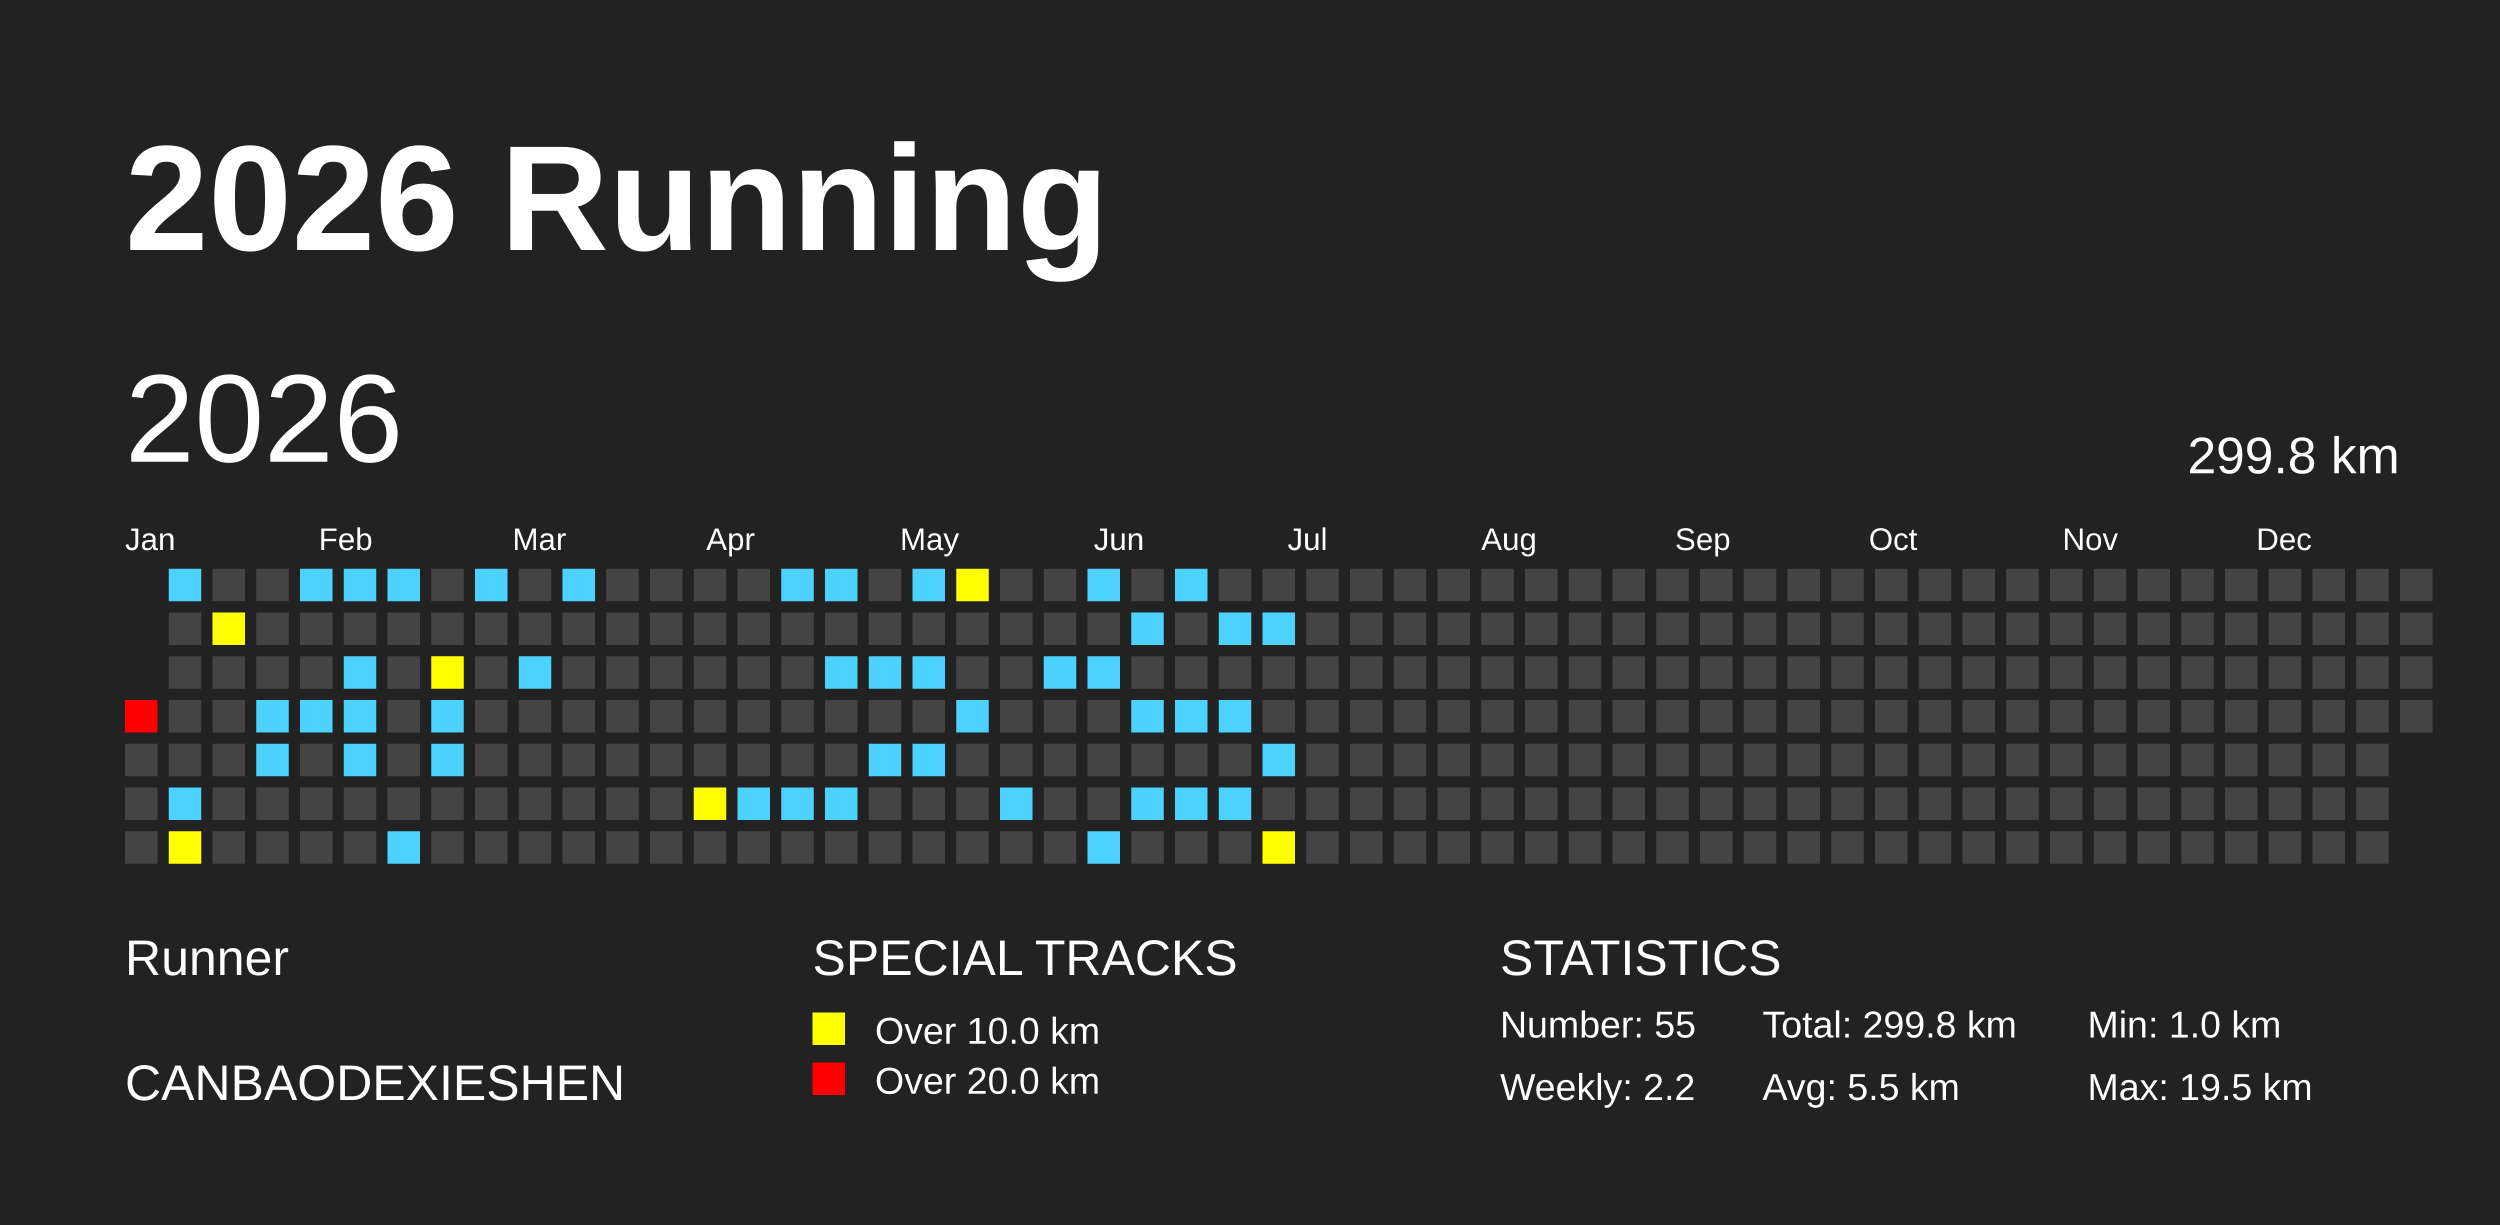
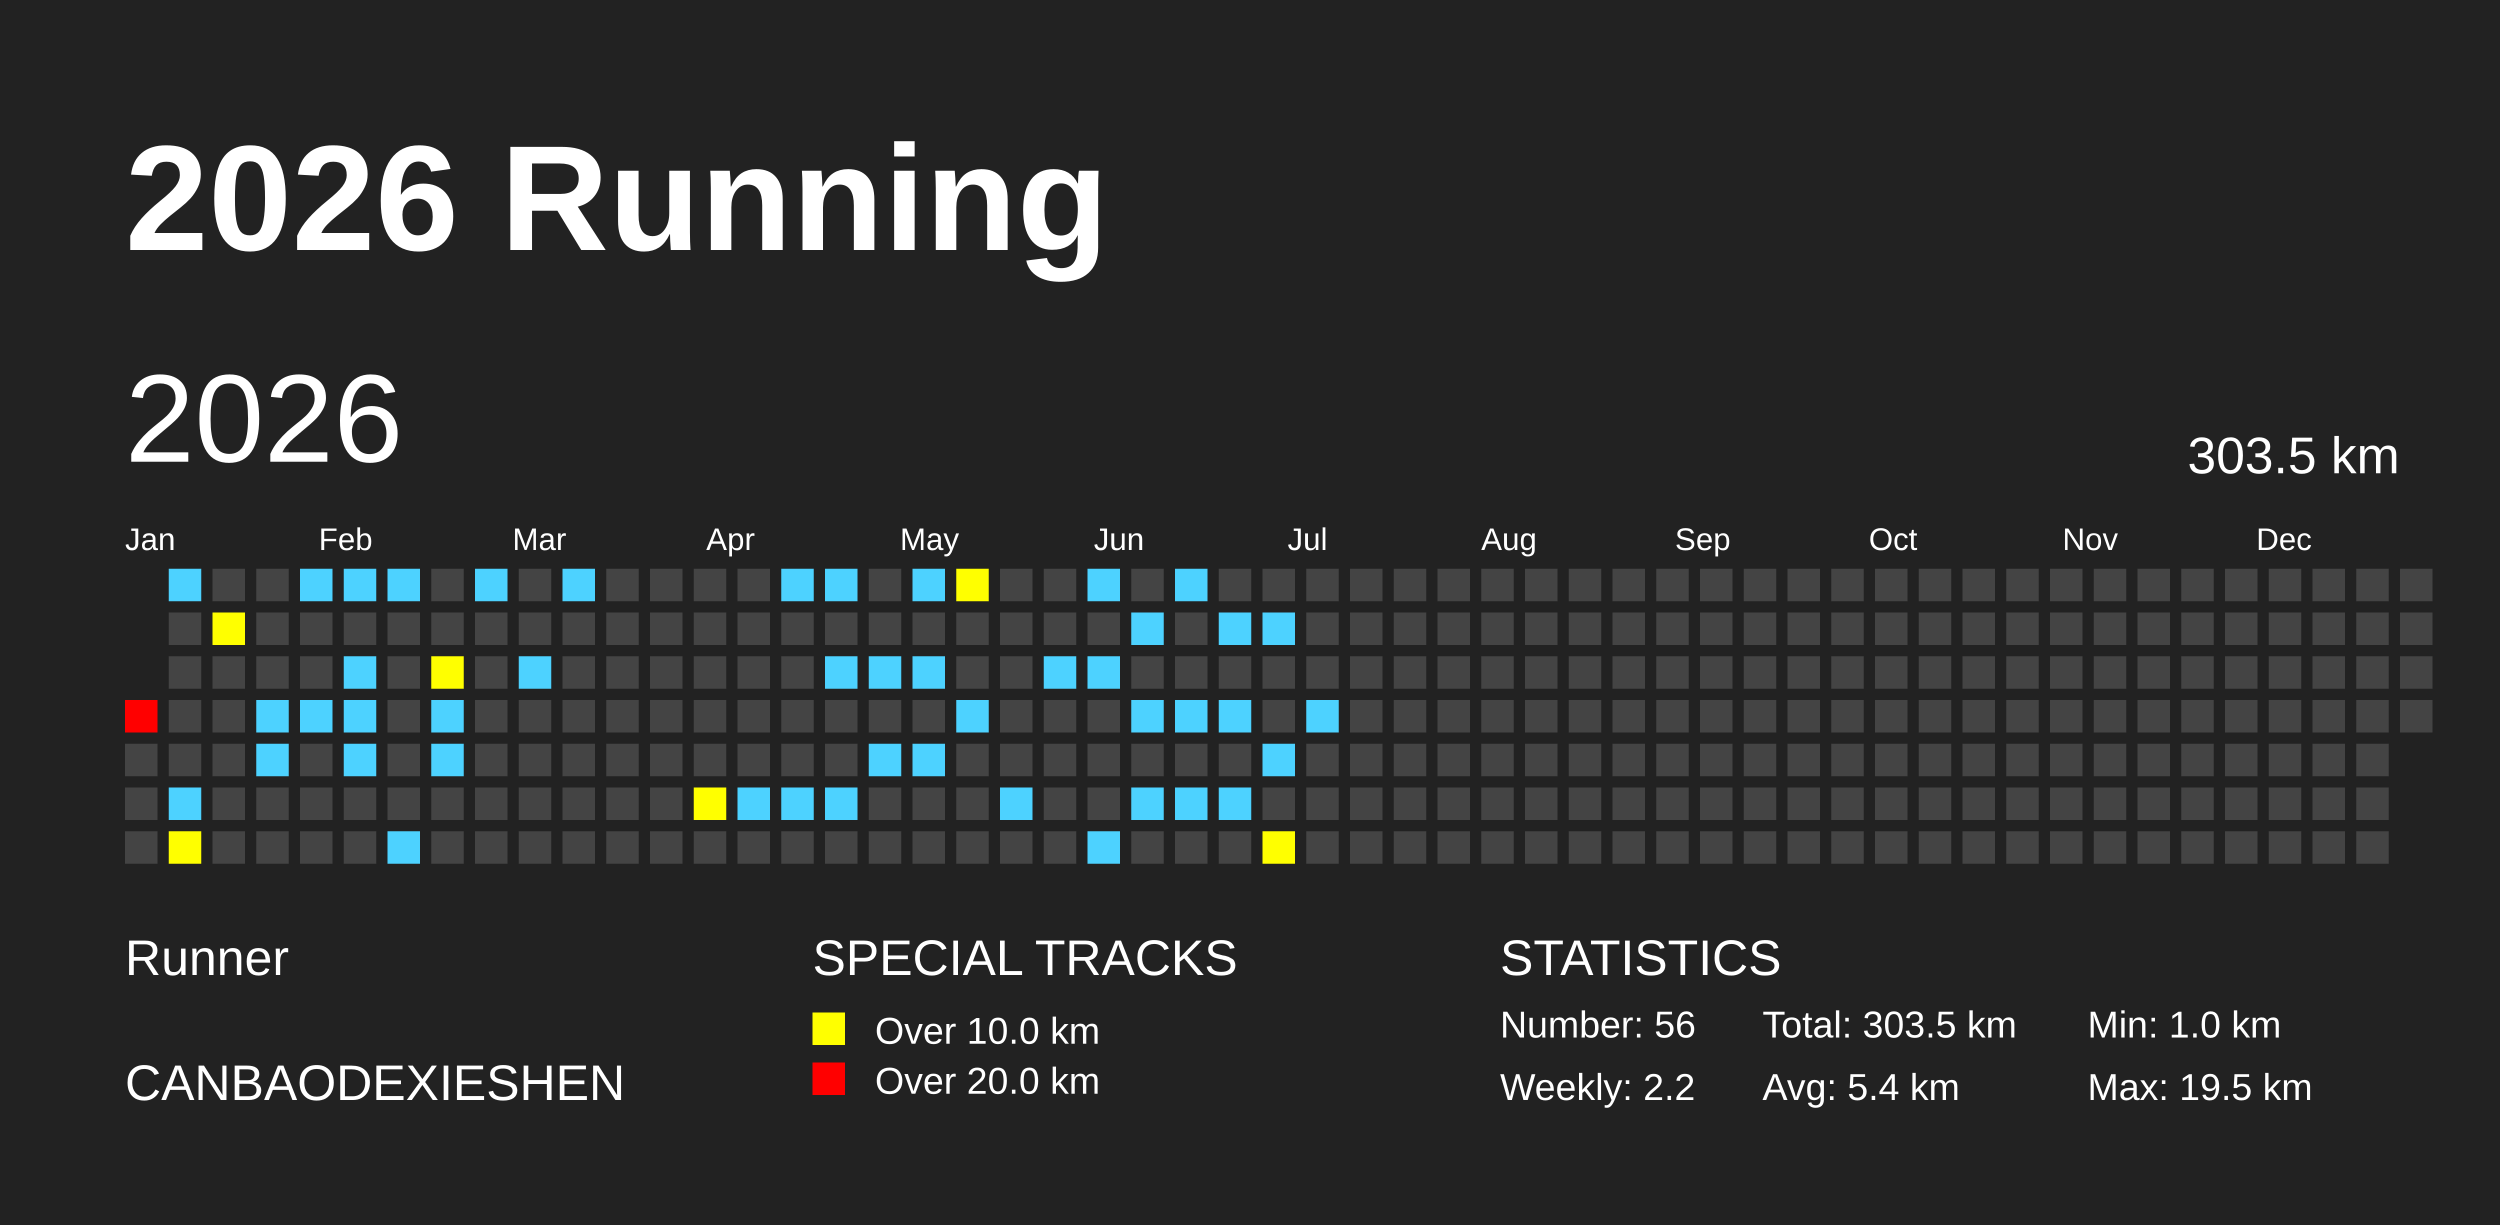
<svg xmlns="http://www.w3.org/2000/svg" baseProfile="full" height="98mm" version="1.1" viewBox="0,0,200,98" width="200mm">
  <defs>
    <pattern height="2" id="indoor-stripe" patternUnits="userSpaceOnUse" width="2">
      <line stroke="white" stroke-opacity="0.45" stroke-width="0.5" x1="0" x2="2" y1="2" y2="0" />
    </pattern>
  </defs>
  <rect fill="#222222" height="98" width="200" x="0" y="0" />
  <text fill="#FFFFFF" style="font-size:12px; font-family:Arial; font-weight:bold;" x="10" y="20">2026 Running</text>
  <text fill="#FFFFFF" style="font-size:4px; font-family:Arial" x="10" y="78">Runner</text>
  <text fill="#FFFFFF" style="font-size:4px; font-family:Arial" x="10" y="88">CANBAODEXIESHEN</text>
  <text fill="#FFFFFF" style="font-size:4px; font-family:Arial" x="65" y="78">SPECIAL TRACKS</text>
  <rect fill="yellow" height="2.6" width="2.6" x="65" y="81" />
  <text fill="#FFFFFF" style="font-size:3px; font-family:Arial" x="70" y="83.5">Over 10.0 km</text>
  <rect fill="red" height="2.6" width="2.6" x="65" y="85" />
  <text fill="#FFFFFF" style="font-size:3px; font-family:Arial" x="70" y="87.5">Over 20.0 km</text>
  <text fill="#FFFFFF" style="font-size:4px; font-family:Arial" x="120" y="78">STATISTICS</text>
-   <text fill="#FFFFFF" style="font-size:3px; font-family:Arial" x="120" y="83">Number: 55</text>
+   <text fill="#FFFFFF" style="font-size:3px; font-family:Arial" x="120" y="83">Number: 56</text>
  <text fill="#FFFFFF" style="font-size:3px; font-family:Arial" x="120" y="88">Weekly: 2.2</text>
-   <text fill="#FFFFFF" style="font-size:3px; font-family:Arial" x="141" y="83">Total: 299.8 km</text>
-   <text fill="#FFFFFF" style="font-size:3px; font-family:Arial" x="141" y="88">Avg: 5.5 km</text>
+   <text fill="#FFFFFF" style="font-size:3px; font-family:Arial" x="141" y="83">Total: 303.5 km</text>
+   <text fill="#FFFFFF" style="font-size:3px; font-family:Arial" x="141" y="88">Avg: 5.4 km</text>
  <text fill="#FFFFFF" style="font-size:3px; font-family:Arial" x="167" y="83">Min: 1.0 km</text>
  <text fill="#FFFFFF" style="font-size:3px; font-family:Arial" x="167" y="88">Max: 19.5 km</text>
  <text dominant-baseline="hanging" fill="#FFFFFF" style="font-size:10.0px; font-family:Arial;" x="10" y="30">2026</text>
-   <text dominant-baseline="hanging" fill="#FFFFFF" style="font-size:4.125px; font-family:Arial;" x="175" y="35">299.8 km</text>
+   <text dominant-baseline="hanging" fill="#FFFFFF" style="font-size:4.125px; font-family:Arial;" x="175" y="35">303.5 km</text>
  <text fill="#FFFFFF" style="font-size:2.5px; font-family:Arial" x="10.0" y="44">Jan</text>
  <text fill="#FFFFFF" style="font-size:2.5px; font-family:Arial" x="25.5" y="44">Feb</text>
  <text fill="#FFFFFF" style="font-size:2.5px; font-family:Arial" x="41.0" y="44">Mar</text>
  <text fill="#FFFFFF" style="font-size:2.5px; font-family:Arial" x="56.5" y="44">Apr</text>
  <text fill="#FFFFFF" style="font-size:2.5px; font-family:Arial" x="72.0" y="44">May</text>
  <text fill="#FFFFFF" style="font-size:2.5px; font-family:Arial" x="87.5" y="44">Jun</text>
  <text fill="#FFFFFF" style="font-size:2.5px; font-family:Arial" x="103.0" y="44">Jul</text>
  <text fill="#FFFFFF" style="font-size:2.5px; font-family:Arial" x="118.5" y="44">Aug</text>
  <text fill="#FFFFFF" style="font-size:2.5px; font-family:Arial" x="134.0" y="44">Sep</text>
  <text fill="#FFFFFF" style="font-size:2.5px; font-family:Arial" x="149.5" y="44">Oct</text>
  <text fill="#FFFFFF" style="font-size:2.5px; font-family:Arial" x="165.0" y="44">Nov</text>
  <text fill="#FFFFFF" style="font-size:2.5px; font-family:Arial" x="180.5" y="44">Dec</text>
  <rect fill="red" height="2.6" width="2.6" x="10.0" y="56.0" />
  <rect fill="#444444" height="2.6" width="2.6" x="10.0" y="59.5" />
  <rect fill="#444444" height="2.6" width="2.6" x="10.0" y="63.0" />
  <rect fill="#444444" height="2.6" width="2.6" x="10.0" y="66.5" />
  <rect fill="#4DD2FF" height="2.6" width="2.6" x="13.5" y="45.5" />
  <rect fill="#444444" height="2.6" width="2.6" x="13.5" y="49.0" />
  <rect fill="#444444" height="2.6" width="2.6" x="13.5" y="52.5" />
  <rect fill="#444444" height="2.6" width="2.6" x="13.5" y="56.0" />
  <rect fill="#444444" height="2.6" width="2.6" x="13.5" y="59.5" />
  <rect fill="#4DD2FF" height="2.6" width="2.6" x="13.5" y="63.0" />
  <rect fill="yellow" height="2.6" width="2.6" x="13.5" y="66.5" />
  <rect fill="#444444" height="2.6" width="2.6" x="17.0" y="45.5" />
  <rect fill="yellow" height="2.6" width="2.6" x="17.0" y="49.0" />
  <rect fill="#444444" height="2.6" width="2.6" x="17.0" y="52.5" />
  <rect fill="#444444" height="2.6" width="2.6" x="17.0" y="56.0" />
  <rect fill="#444444" height="2.6" width="2.6" x="17.0" y="59.5" />
  <rect fill="#444444" height="2.6" width="2.6" x="17.0" y="63.0" />
  <rect fill="#444444" height="2.6" width="2.6" x="17.0" y="66.5" />
  <rect fill="#444444" height="2.6" width="2.6" x="20.5" y="45.5" />
  <rect fill="#444444" height="2.6" width="2.6" x="20.5" y="49.0" />
  <rect fill="#444444" height="2.6" width="2.6" x="20.5" y="52.5" />
  <rect fill="#4DD2FF" height="2.6" width="2.6" x="20.5" y="56.0" />
  <rect fill="#4DD2FF" height="2.6" width="2.6" x="20.5" y="59.5" />
  <rect fill="#444444" height="2.6" width="2.6" x="20.5" y="63.0" />
  <rect fill="#444444" height="2.6" width="2.6" x="20.5" y="66.5" />
  <rect fill="#4DD2FF" height="2.6" width="2.6" x="24.0" y="45.5" />
  <rect fill="#444444" height="2.6" width="2.6" x="24.0" y="49.0" />
  <rect fill="#444444" height="2.6" width="2.6" x="24.0" y="52.5" />
  <rect fill="#4DD2FF" height="2.6" width="2.6" x="24.0" y="56.0" />
  <rect fill="#444444" height="2.6" width="2.6" x="24.0" y="59.5" />
  <rect fill="#444444" height="2.6" width="2.6" x="24.0" y="63.0" />
  <rect fill="#444444" height="2.6" width="2.6" x="24.0" y="66.5" />
  <rect fill="#4DD2FF" height="2.6" width="2.6" x="27.5" y="45.5" />
  <rect fill="#444444" height="2.6" width="2.6" x="27.5" y="49.0" />
  <rect fill="#4DD2FF" height="2.6" width="2.6" x="27.5" y="52.5" />
  <rect fill="#4DD2FF" height="2.6" width="2.6" x="27.5" y="56.0" />
  <rect fill="#4DD2FF" height="2.6" width="2.6" x="27.5" y="59.5" />
  <rect fill="#444444" height="2.6" width="2.6" x="27.5" y="63.0" />
  <rect fill="#444444" height="2.6" width="2.6" x="27.5" y="66.5" />
  <rect fill="#4DD2FF" height="2.6" width="2.6" x="31.0" y="45.5" />
  <rect fill="#444444" height="2.6" width="2.6" x="31.0" y="49.0" />
  <rect fill="#444444" height="2.6" width="2.6" x="31.0" y="52.5" />
  <rect fill="#444444" height="2.6" width="2.6" x="31.0" y="56.0" />
  <rect fill="#444444" height="2.6" width="2.6" x="31.0" y="59.5" />
  <rect fill="#444444" height="2.6" width="2.6" x="31.0" y="63.0" />
  <rect fill="#4DD2FF" height="2.6" width="2.6" x="31.0" y="66.5" />
  <rect fill="#444444" height="2.6" width="2.6" x="34.5" y="45.5" />
  <rect fill="#444444" height="2.6" width="2.6" x="34.5" y="49.0" />
  <rect fill="yellow" height="2.6" width="2.6" x="34.5" y="52.5" />
  <rect fill="#4DD2FF" height="2.6" width="2.6" x="34.5" y="56.0" />
  <rect fill="#4DD2FF" height="2.6" width="2.6" x="34.5" y="59.5" />
  <rect fill="#444444" height="2.6" width="2.6" x="34.5" y="63.0" />
  <rect fill="#444444" height="2.6" width="2.6" x="34.5" y="66.5" />
  <rect fill="#4DD2FF" height="2.6" width="2.6" x="38.0" y="45.5" />
  <rect fill="#444444" height="2.6" width="2.6" x="38.0" y="49.0" />
  <rect fill="#444444" height="2.6" width="2.6" x="38.0" y="52.5" />
  <rect fill="#444444" height="2.6" width="2.6" x="38.0" y="56.0" />
  <rect fill="#444444" height="2.6" width="2.6" x="38.0" y="59.5" />
  <rect fill="#444444" height="2.6" width="2.6" x="38.0" y="63.0" />
  <rect fill="#444444" height="2.6" width="2.6" x="38.0" y="66.5" />
  <rect fill="#444444" height="2.6" width="2.6" x="41.5" y="45.5" />
  <rect fill="#444444" height="2.6" width="2.6" x="41.5" y="49.0" />
  <rect fill="#4DD2FF" height="2.6" width="2.6" x="41.5" y="52.5" />
  <rect fill="#444444" height="2.6" width="2.6" x="41.5" y="56.0" />
  <rect fill="#444444" height="2.6" width="2.6" x="41.5" y="59.5" />
  <rect fill="#444444" height="2.6" width="2.6" x="41.5" y="63.0" />
  <rect fill="#444444" height="2.6" width="2.6" x="41.5" y="66.5" />
  <rect fill="#4DD2FF" height="2.6" width="2.6" x="45.0" y="45.5" />
  <rect fill="#444444" height="2.6" width="2.6" x="45.0" y="49.0" />
  <rect fill="#444444" height="2.6" width="2.6" x="45.0" y="52.5" />
  <rect fill="#444444" height="2.6" width="2.6" x="45.0" y="56.0" />
  <rect fill="#444444" height="2.6" width="2.6" x="45.0" y="59.5" />
  <rect fill="#444444" height="2.6" width="2.6" x="45.0" y="63.0" />
  <rect fill="#444444" height="2.6" width="2.6" x="45.0" y="66.5" />
  <rect fill="#444444" height="2.6" width="2.6" x="48.5" y="45.5" />
  <rect fill="#444444" height="2.6" width="2.6" x="48.5" y="49.0" />
  <rect fill="#444444" height="2.6" width="2.6" x="48.5" y="52.5" />
  <rect fill="#444444" height="2.6" width="2.6" x="48.5" y="56.0" />
  <rect fill="#444444" height="2.6" width="2.6" x="48.5" y="59.5" />
  <rect fill="#444444" height="2.6" width="2.6" x="48.5" y="63.0" />
  <rect fill="#444444" height="2.6" width="2.6" x="48.5" y="66.5" />
  <rect fill="#444444" height="2.6" width="2.6" x="52.0" y="45.5" />
  <rect fill="#444444" height="2.6" width="2.6" x="52.0" y="49.0" />
  <rect fill="#444444" height="2.6" width="2.6" x="52.0" y="52.5" />
  <rect fill="#444444" height="2.6" width="2.6" x="52.0" y="56.0" />
  <rect fill="#444444" height="2.6" width="2.6" x="52.0" y="59.5" />
  <rect fill="#444444" height="2.6" width="2.6" x="52.0" y="63.0" />
  <rect fill="#444444" height="2.6" width="2.6" x="52.0" y="66.5" />
  <rect fill="#444444" height="2.6" width="2.6" x="55.5" y="45.5" />
  <rect fill="#444444" height="2.6" width="2.6" x="55.5" y="49.0" />
  <rect fill="#444444" height="2.6" width="2.6" x="55.5" y="52.5" />
  <rect fill="#444444" height="2.6" width="2.6" x="55.5" y="56.0" />
  <rect fill="#444444" height="2.6" width="2.6" x="55.5" y="59.5" />
  <rect fill="yellow" height="2.6" width="2.6" x="55.5" y="63.0" />
  <rect fill="#444444" height="2.6" width="2.6" x="55.5" y="66.5" />
  <rect fill="#444444" height="2.6" width="2.6" x="59.0" y="45.5" />
  <rect fill="#444444" height="2.6" width="2.6" x="59.0" y="49.0" />
  <rect fill="#444444" height="2.6" width="2.6" x="59.0" y="52.5" />
  <rect fill="#444444" height="2.6" width="2.6" x="59.0" y="56.0" />
  <rect fill="#444444" height="2.6" width="2.6" x="59.0" y="59.5" />
  <rect fill="#4DD2FF" height="2.6" width="2.6" x="59.0" y="63.0" />
  <rect fill="#444444" height="2.6" width="2.6" x="59.0" y="66.5" />
  <rect fill="#4DD2FF" height="2.6" width="2.6" x="62.5" y="45.5" />
  <rect fill="#444444" height="2.6" width="2.6" x="62.5" y="49.0" />
  <rect fill="#444444" height="2.6" width="2.6" x="62.5" y="52.5" />
  <rect fill="#444444" height="2.6" width="2.6" x="62.5" y="56.0" />
  <rect fill="#444444" height="2.6" width="2.6" x="62.5" y="59.5" />
  <rect fill="#4DD2FF" height="2.6" width="2.6" x="62.5" y="63.0" />
  <rect fill="#444444" height="2.6" width="2.6" x="62.5" y="66.5" />
  <rect fill="#4DD2FF" height="2.6" width="2.6" x="66.0" y="45.5" />
  <rect fill="#444444" height="2.6" width="2.6" x="66.0" y="49.0" />
  <rect fill="#4DD2FF" height="2.6" width="2.6" x="66.0" y="52.5" />
  <rect fill="#444444" height="2.6" width="2.6" x="66.0" y="56.0" />
  <rect fill="#444444" height="2.6" width="2.6" x="66.0" y="59.5" />
  <rect fill="#4DD2FF" height="2.6" width="2.6" x="66.0" y="63.0" />
  <rect fill="#444444" height="2.6" width="2.6" x="66.0" y="66.5" />
  <rect fill="#444444" height="2.6" width="2.6" x="69.5" y="45.5" />
  <rect fill="#444444" height="2.6" width="2.6" x="69.5" y="49.0" />
  <rect fill="#4DD2FF" height="2.6" width="2.6" x="69.5" y="52.5" />
  <rect fill="#444444" height="2.6" width="2.6" x="69.5" y="56.0" />
  <rect fill="#4DD2FF" height="2.6" width="2.6" x="69.5" y="59.5" />
  <rect fill="#444444" height="2.6" width="2.6" x="69.5" y="63.0" />
  <rect fill="#444444" height="2.6" width="2.6" x="69.5" y="66.5" />
  <rect fill="#4DD2FF" height="2.6" width="2.6" x="73.0" y="45.5" />
  <rect fill="#444444" height="2.6" width="2.6" x="73.0" y="49.0" />
  <rect fill="#4DD2FF" height="2.6" width="2.6" x="73.0" y="52.5" />
  <rect fill="#444444" height="2.6" width="2.6" x="73.0" y="56.0" />
  <rect fill="#4DD2FF" height="2.6" width="2.6" x="73.0" y="59.5" />
  <rect fill="#444444" height="2.6" width="2.6" x="73.0" y="63.0" />
  <rect fill="#444444" height="2.6" width="2.6" x="73.0" y="66.5" />
  <rect fill="yellow" height="2.6" width="2.6" x="76.5" y="45.5" />
  <rect fill="#444444" height="2.6" width="2.6" x="76.5" y="49.0" />
  <rect fill="#444444" height="2.6" width="2.6" x="76.5" y="52.5" />
  <rect fill="#4DD2FF" height="2.6" width="2.6" x="76.5" y="56.0" />
  <rect fill="#444444" height="2.6" width="2.6" x="76.5" y="59.5" />
  <rect fill="#444444" height="2.6" width="2.6" x="76.5" y="63.0" />
  <rect fill="#444444" height="2.6" width="2.6" x="76.5" y="66.5" />
  <rect fill="#444444" height="2.6" width="2.6" x="80.0" y="45.5" />
  <rect fill="#444444" height="2.6" width="2.6" x="80.0" y="49.0" />
  <rect fill="#444444" height="2.6" width="2.6" x="80.0" y="52.5" />
  <rect fill="#444444" height="2.6" width="2.6" x="80.0" y="56.0" />
  <rect fill="#444444" height="2.6" width="2.6" x="80.0" y="59.5" />
  <rect fill="#4DD2FF" height="2.6" width="2.6" x="80.0" y="63.0" />
  <rect fill="#444444" height="2.6" width="2.6" x="80.0" y="66.5" />
  <rect fill="#444444" height="2.6" width="2.6" x="83.5" y="45.5" />
  <rect fill="#444444" height="2.6" width="2.6" x="83.5" y="49.0" />
  <rect fill="#4DD2FF" height="2.6" width="2.6" x="83.5" y="52.5" />
  <rect fill="#444444" height="2.6" width="2.6" x="83.5" y="56.0" />
  <rect fill="#444444" height="2.6" width="2.6" x="83.5" y="59.5" />
  <rect fill="#444444" height="2.6" width="2.6" x="83.5" y="63.0" />
  <rect fill="#444444" height="2.6" width="2.6" x="83.5" y="66.5" />
  <rect fill="#4DD2FF" height="2.6" width="2.6" x="87.0" y="45.5" />
  <rect fill="#444444" height="2.6" width="2.6" x="87.0" y="49.0" />
  <rect fill="#4DD2FF" height="2.6" width="2.6" x="87.0" y="52.5" />
  <rect fill="#444444" height="2.6" width="2.6" x="87.0" y="56.0" />
  <rect fill="#444444" height="2.6" width="2.6" x="87.0" y="59.5" />
  <rect fill="#444444" height="2.6" width="2.6" x="87.0" y="63.0" />
  <rect fill="#4DD2FF" height="2.6" width="2.6" x="87.0" y="66.5" />
  <rect fill="#444444" height="2.6" width="2.6" x="90.5" y="45.5" />
  <rect fill="#4DD2FF" height="2.6" width="2.6" x="90.5" y="49.0" />
  <rect fill="#444444" height="2.6" width="2.6" x="90.5" y="52.5" />
  <rect fill="#4DD2FF" height="2.6" width="2.6" x="90.5" y="56.0" />
  <rect fill="#444444" height="2.6" width="2.6" x="90.5" y="59.5" />
  <rect fill="#4DD2FF" height="2.6" width="2.6" x="90.5" y="63.0" />
  <rect fill="#444444" height="2.6" width="2.6" x="90.5" y="66.5" />
  <rect fill="#4DD2FF" height="2.6" width="2.6" x="94.0" y="45.5" />
  <rect fill="#444444" height="2.6" width="2.6" x="94.0" y="49.0" />
  <rect fill="#444444" height="2.6" width="2.6" x="94.0" y="52.5" />
  <rect fill="#4DD2FF" height="2.6" width="2.6" x="94.0" y="56.0" />
  <rect fill="#444444" height="2.6" width="2.6" x="94.0" y="59.5" />
  <rect fill="#4DD2FF" height="2.6" width="2.6" x="94.0" y="63.0" />
  <rect fill="#444444" height="2.6" width="2.6" x="94.0" y="66.5" />
  <rect fill="#444444" height="2.6" width="2.6" x="97.5" y="45.5" />
  <rect fill="#4DD2FF" height="2.6" width="2.6" x="97.5" y="49.0" />
  <rect fill="#444444" height="2.6" width="2.6" x="97.5" y="52.5" />
  <rect fill="#4DD2FF" height="2.6" width="2.6" x="97.5" y="56.0" />
  <rect fill="#444444" height="2.6" width="2.6" x="97.5" y="59.5" />
  <rect fill="#4DD2FF" height="2.6" width="2.6" x="97.5" y="63.0" />
  <rect fill="#444444" height="2.6" width="2.6" x="97.5" y="66.5" />
  <rect fill="#444444" height="2.6" width="2.6" x="101.0" y="45.5" />
  <rect fill="#4DD2FF" height="2.6" width="2.6" x="101.0" y="49.0" />
  <rect fill="#444444" height="2.6" width="2.6" x="101.0" y="52.5" />
  <rect fill="#444444" height="2.6" width="2.6" x="101.0" y="56.0" />
  <rect fill="#4DD2FF" height="2.6" width="2.6" x="101.0" y="59.5" />
  <rect fill="#444444" height="2.6" width="2.6" x="101.0" y="63.0" />
  <rect fill="yellow" height="2.6" width="2.6" x="101.0" y="66.5" />
  <rect fill="#444444" height="2.6" width="2.6" x="104.5" y="45.5" />
  <rect fill="#444444" height="2.6" width="2.6" x="104.5" y="49.0" />
  <rect fill="#444444" height="2.6" width="2.6" x="104.5" y="52.5" />
-   <rect fill="#444444" height="2.6" width="2.6" x="104.5" y="56.0" />
+   <rect fill="#4DD2FF" height="2.6" width="2.6" x="104.5" y="56.0" />
  <rect fill="#444444" height="2.6" width="2.6" x="104.5" y="59.5" />
  <rect fill="#444444" height="2.6" width="2.6" x="104.5" y="63.0" />
  <rect fill="#444444" height="2.6" width="2.6" x="104.5" y="66.5" />
  <rect fill="#444444" height="2.6" width="2.6" x="108.0" y="45.5" />
  <rect fill="#444444" height="2.6" width="2.6" x="108.0" y="49.0" />
  <rect fill="#444444" height="2.6" width="2.6" x="108.0" y="52.5" />
  <rect fill="#444444" height="2.6" width="2.6" x="108.0" y="56.0" />
  <rect fill="#444444" height="2.6" width="2.6" x="108.0" y="59.5" />
  <rect fill="#444444" height="2.6" width="2.6" x="108.0" y="63.0" />
  <rect fill="#444444" height="2.6" width="2.6" x="108.0" y="66.5" />
  <rect fill="#444444" height="2.6" width="2.6" x="111.5" y="45.5" />
  <rect fill="#444444" height="2.6" width="2.6" x="111.5" y="49.0" />
  <rect fill="#444444" height="2.6" width="2.6" x="111.5" y="52.5" />
  <rect fill="#444444" height="2.6" width="2.6" x="111.5" y="56.0" />
  <rect fill="#444444" height="2.6" width="2.6" x="111.5" y="59.5" />
  <rect fill="#444444" height="2.6" width="2.6" x="111.5" y="63.0" />
  <rect fill="#444444" height="2.6" width="2.6" x="111.5" y="66.5" />
  <rect fill="#444444" height="2.6" width="2.6" x="115.0" y="45.5" />
  <rect fill="#444444" height="2.6" width="2.6" x="115.0" y="49.0" />
  <rect fill="#444444" height="2.6" width="2.6" x="115.0" y="52.5" />
  <rect fill="#444444" height="2.6" width="2.6" x="115.0" y="56.0" />
  <rect fill="#444444" height="2.6" width="2.6" x="115.0" y="59.5" />
  <rect fill="#444444" height="2.6" width="2.6" x="115.0" y="63.0" />
  <rect fill="#444444" height="2.6" width="2.6" x="115.0" y="66.5" />
  <rect fill="#444444" height="2.6" width="2.6" x="118.5" y="45.5" />
  <rect fill="#444444" height="2.6" width="2.6" x="118.5" y="49.0" />
  <rect fill="#444444" height="2.6" width="2.6" x="118.5" y="52.5" />
  <rect fill="#444444" height="2.6" width="2.6" x="118.5" y="56.0" />
  <rect fill="#444444" height="2.6" width="2.6" x="118.5" y="59.5" />
  <rect fill="#444444" height="2.6" width="2.6" x="118.5" y="63.0" />
  <rect fill="#444444" height="2.6" width="2.6" x="118.5" y="66.5" />
  <rect fill="#444444" height="2.6" width="2.6" x="122.0" y="45.5" />
  <rect fill="#444444" height="2.6" width="2.6" x="122.0" y="49.0" />
  <rect fill="#444444" height="2.6" width="2.6" x="122.0" y="52.5" />
  <rect fill="#444444" height="2.6" width="2.6" x="122.0" y="56.0" />
  <rect fill="#444444" height="2.6" width="2.6" x="122.0" y="59.5" />
  <rect fill="#444444" height="2.6" width="2.6" x="122.0" y="63.0" />
  <rect fill="#444444" height="2.6" width="2.6" x="122.0" y="66.5" />
  <rect fill="#444444" height="2.6" width="2.6" x="125.5" y="45.5" />
  <rect fill="#444444" height="2.6" width="2.6" x="125.5" y="49.0" />
  <rect fill="#444444" height="2.6" width="2.6" x="125.5" y="52.5" />
  <rect fill="#444444" height="2.6" width="2.6" x="125.5" y="56.0" />
  <rect fill="#444444" height="2.6" width="2.6" x="125.5" y="59.5" />
  <rect fill="#444444" height="2.6" width="2.6" x="125.5" y="63.0" />
  <rect fill="#444444" height="2.6" width="2.6" x="125.5" y="66.5" />
  <rect fill="#444444" height="2.6" width="2.6" x="129.0" y="45.5" />
  <rect fill="#444444" height="2.6" width="2.6" x="129.0" y="49.0" />
  <rect fill="#444444" height="2.6" width="2.6" x="129.0" y="52.5" />
  <rect fill="#444444" height="2.6" width="2.6" x="129.0" y="56.0" />
  <rect fill="#444444" height="2.6" width="2.6" x="129.0" y="59.5" />
  <rect fill="#444444" height="2.6" width="2.6" x="129.0" y="63.0" />
  <rect fill="#444444" height="2.6" width="2.6" x="129.0" y="66.5" />
  <rect fill="#444444" height="2.6" width="2.6" x="132.5" y="45.5" />
  <rect fill="#444444" height="2.6" width="2.6" x="132.5" y="49.0" />
  <rect fill="#444444" height="2.6" width="2.6" x="132.5" y="52.5" />
  <rect fill="#444444" height="2.6" width="2.6" x="132.5" y="56.0" />
  <rect fill="#444444" height="2.6" width="2.6" x="132.5" y="59.5" />
  <rect fill="#444444" height="2.6" width="2.6" x="132.5" y="63.0" />
  <rect fill="#444444" height="2.6" width="2.6" x="132.5" y="66.5" />
  <rect fill="#444444" height="2.6" width="2.6" x="136.0" y="45.5" />
  <rect fill="#444444" height="2.6" width="2.6" x="136.0" y="49.0" />
  <rect fill="#444444" height="2.6" width="2.6" x="136.0" y="52.5" />
  <rect fill="#444444" height="2.6" width="2.6" x="136.0" y="56.0" />
  <rect fill="#444444" height="2.6" width="2.6" x="136.0" y="59.5" />
  <rect fill="#444444" height="2.6" width="2.6" x="136.0" y="63.0" />
  <rect fill="#444444" height="2.6" width="2.6" x="136.0" y="66.5" />
  <rect fill="#444444" height="2.6" width="2.6" x="139.5" y="45.5" />
  <rect fill="#444444" height="2.6" width="2.6" x="139.5" y="49.0" />
  <rect fill="#444444" height="2.6" width="2.6" x="139.5" y="52.5" />
  <rect fill="#444444" height="2.6" width="2.6" x="139.5" y="56.0" />
  <rect fill="#444444" height="2.6" width="2.6" x="139.5" y="59.5" />
  <rect fill="#444444" height="2.6" width="2.6" x="139.5" y="63.0" />
  <rect fill="#444444" height="2.6" width="2.6" x="139.5" y="66.5" />
  <rect fill="#444444" height="2.6" width="2.6" x="143.0" y="45.5" />
  <rect fill="#444444" height="2.6" width="2.6" x="143.0" y="49.0" />
  <rect fill="#444444" height="2.6" width="2.6" x="143.0" y="52.5" />
  <rect fill="#444444" height="2.6" width="2.6" x="143.0" y="56.0" />
  <rect fill="#444444" height="2.6" width="2.6" x="143.0" y="59.5" />
  <rect fill="#444444" height="2.6" width="2.6" x="143.0" y="63.0" />
  <rect fill="#444444" height="2.6" width="2.6" x="143.0" y="66.5" />
  <rect fill="#444444" height="2.6" width="2.6" x="146.5" y="45.5" />
  <rect fill="#444444" height="2.6" width="2.6" x="146.5" y="49.0" />
  <rect fill="#444444" height="2.6" width="2.6" x="146.5" y="52.5" />
  <rect fill="#444444" height="2.6" width="2.6" x="146.5" y="56.0" />
  <rect fill="#444444" height="2.6" width="2.6" x="146.5" y="59.5" />
  <rect fill="#444444" height="2.6" width="2.6" x="146.5" y="63.0" />
  <rect fill="#444444" height="2.6" width="2.6" x="146.5" y="66.5" />
  <rect fill="#444444" height="2.6" width="2.6" x="150.0" y="45.5" />
  <rect fill="#444444" height="2.6" width="2.6" x="150.0" y="49.0" />
  <rect fill="#444444" height="2.6" width="2.6" x="150.0" y="52.5" />
  <rect fill="#444444" height="2.6" width="2.6" x="150.0" y="56.0" />
  <rect fill="#444444" height="2.6" width="2.6" x="150.0" y="59.5" />
  <rect fill="#444444" height="2.6" width="2.6" x="150.0" y="63.0" />
  <rect fill="#444444" height="2.6" width="2.6" x="150.0" y="66.5" />
  <rect fill="#444444" height="2.6" width="2.6" x="153.5" y="45.5" />
  <rect fill="#444444" height="2.6" width="2.6" x="153.5" y="49.0" />
  <rect fill="#444444" height="2.6" width="2.6" x="153.5" y="52.5" />
  <rect fill="#444444" height="2.6" width="2.6" x="153.5" y="56.0" />
  <rect fill="#444444" height="2.6" width="2.6" x="153.5" y="59.5" />
  <rect fill="#444444" height="2.6" width="2.6" x="153.5" y="63.0" />
  <rect fill="#444444" height="2.6" width="2.6" x="153.5" y="66.5" />
  <rect fill="#444444" height="2.6" width="2.6" x="157.0" y="45.5" />
  <rect fill="#444444" height="2.6" width="2.6" x="157.0" y="49.0" />
  <rect fill="#444444" height="2.6" width="2.6" x="157.0" y="52.5" />
  <rect fill="#444444" height="2.6" width="2.6" x="157.0" y="56.0" />
  <rect fill="#444444" height="2.6" width="2.6" x="157.0" y="59.5" />
  <rect fill="#444444" height="2.6" width="2.6" x="157.0" y="63.0" />
  <rect fill="#444444" height="2.6" width="2.6" x="157.0" y="66.5" />
  <rect fill="#444444" height="2.6" width="2.6" x="160.5" y="45.5" />
  <rect fill="#444444" height="2.6" width="2.6" x="160.5" y="49.0" />
  <rect fill="#444444" height="2.6" width="2.6" x="160.5" y="52.5" />
  <rect fill="#444444" height="2.6" width="2.6" x="160.5" y="56.0" />
  <rect fill="#444444" height="2.6" width="2.6" x="160.5" y="59.5" />
  <rect fill="#444444" height="2.6" width="2.6" x="160.5" y="63.0" />
  <rect fill="#444444" height="2.6" width="2.6" x="160.5" y="66.5" />
  <rect fill="#444444" height="2.6" width="2.6" x="164.0" y="45.5" />
  <rect fill="#444444" height="2.6" width="2.6" x="164.0" y="49.0" />
  <rect fill="#444444" height="2.6" width="2.6" x="164.0" y="52.5" />
  <rect fill="#444444" height="2.6" width="2.6" x="164.0" y="56.0" />
  <rect fill="#444444" height="2.6" width="2.6" x="164.0" y="59.5" />
  <rect fill="#444444" height="2.6" width="2.6" x="164.0" y="63.0" />
  <rect fill="#444444" height="2.6" width="2.6" x="164.0" y="66.5" />
  <rect fill="#444444" height="2.6" width="2.6" x="167.5" y="45.5" />
  <rect fill="#444444" height="2.6" width="2.6" x="167.5" y="49.0" />
  <rect fill="#444444" height="2.6" width="2.6" x="167.5" y="52.5" />
  <rect fill="#444444" height="2.6" width="2.6" x="167.5" y="56.0" />
  <rect fill="#444444" height="2.6" width="2.6" x="167.5" y="59.5" />
  <rect fill="#444444" height="2.6" width="2.6" x="167.5" y="63.0" />
  <rect fill="#444444" height="2.6" width="2.6" x="167.5" y="66.5" />
  <rect fill="#444444" height="2.6" width="2.6" x="171.0" y="45.5" />
  <rect fill="#444444" height="2.6" width="2.6" x="171.0" y="49.0" />
  <rect fill="#444444" height="2.6" width="2.6" x="171.0" y="52.5" />
  <rect fill="#444444" height="2.6" width="2.6" x="171.0" y="56.0" />
  <rect fill="#444444" height="2.6" width="2.6" x="171.0" y="59.5" />
  <rect fill="#444444" height="2.6" width="2.6" x="171.0" y="63.0" />
  <rect fill="#444444" height="2.6" width="2.6" x="171.0" y="66.5" />
  <rect fill="#444444" height="2.6" width="2.6" x="174.5" y="45.5" />
  <rect fill="#444444" height="2.6" width="2.6" x="174.5" y="49.0" />
  <rect fill="#444444" height="2.6" width="2.6" x="174.5" y="52.5" />
  <rect fill="#444444" height="2.6" width="2.6" x="174.5" y="56.0" />
  <rect fill="#444444" height="2.6" width="2.6" x="174.5" y="59.5" />
  <rect fill="#444444" height="2.6" width="2.6" x="174.5" y="63.0" />
  <rect fill="#444444" height="2.6" width="2.6" x="174.5" y="66.5" />
  <rect fill="#444444" height="2.6" width="2.6" x="178.0" y="45.5" />
  <rect fill="#444444" height="2.6" width="2.6" x="178.0" y="49.0" />
  <rect fill="#444444" height="2.6" width="2.6" x="178.0" y="52.5" />
  <rect fill="#444444" height="2.6" width="2.6" x="178.0" y="56.0" />
  <rect fill="#444444" height="2.6" width="2.6" x="178.0" y="59.5" />
  <rect fill="#444444" height="2.6" width="2.6" x="178.0" y="63.0" />
  <rect fill="#444444" height="2.6" width="2.6" x="178.0" y="66.5" />
  <rect fill="#444444" height="2.6" width="2.6" x="181.5" y="45.5" />
  <rect fill="#444444" height="2.6" width="2.6" x="181.5" y="49.0" />
  <rect fill="#444444" height="2.6" width="2.6" x="181.5" y="52.5" />
  <rect fill="#444444" height="2.6" width="2.6" x="181.5" y="56.0" />
  <rect fill="#444444" height="2.6" width="2.6" x="181.5" y="59.5" />
  <rect fill="#444444" height="2.6" width="2.6" x="181.5" y="63.0" />
  <rect fill="#444444" height="2.6" width="2.6" x="181.5" y="66.5" />
  <rect fill="#444444" height="2.6" width="2.6" x="185.0" y="45.5" />
  <rect fill="#444444" height="2.6" width="2.6" x="185.0" y="49.0" />
  <rect fill="#444444" height="2.6" width="2.6" x="185.0" y="52.5" />
  <rect fill="#444444" height="2.6" width="2.6" x="185.0" y="56.0" />
  <rect fill="#444444" height="2.6" width="2.6" x="185.0" y="59.5" />
  <rect fill="#444444" height="2.6" width="2.6" x="185.0" y="63.0" />
  <rect fill="#444444" height="2.6" width="2.6" x="185.0" y="66.5" />
  <rect fill="#444444" height="2.6" width="2.6" x="188.5" y="45.5" />
  <rect fill="#444444" height="2.6" width="2.6" x="188.5" y="49.0" />
  <rect fill="#444444" height="2.6" width="2.6" x="188.5" y="52.5" />
  <rect fill="#444444" height="2.6" width="2.6" x="188.5" y="56.0" />
  <rect fill="#444444" height="2.6" width="2.6" x="188.5" y="59.5" />
  <rect fill="#444444" height="2.6" width="2.6" x="188.5" y="63.0" />
  <rect fill="#444444" height="2.6" width="2.6" x="188.5" y="66.5" />
  <rect fill="#444444" height="2.6" width="2.6" x="192.0" y="45.5" />
  <rect fill="#444444" height="2.6" width="2.6" x="192.0" y="49.0" />
  <rect fill="#444444" height="2.6" width="2.6" x="192.0" y="52.5" />
  <rect fill="#444444" height="2.6" width="2.6" x="192.0" y="56.0" />
</svg>
